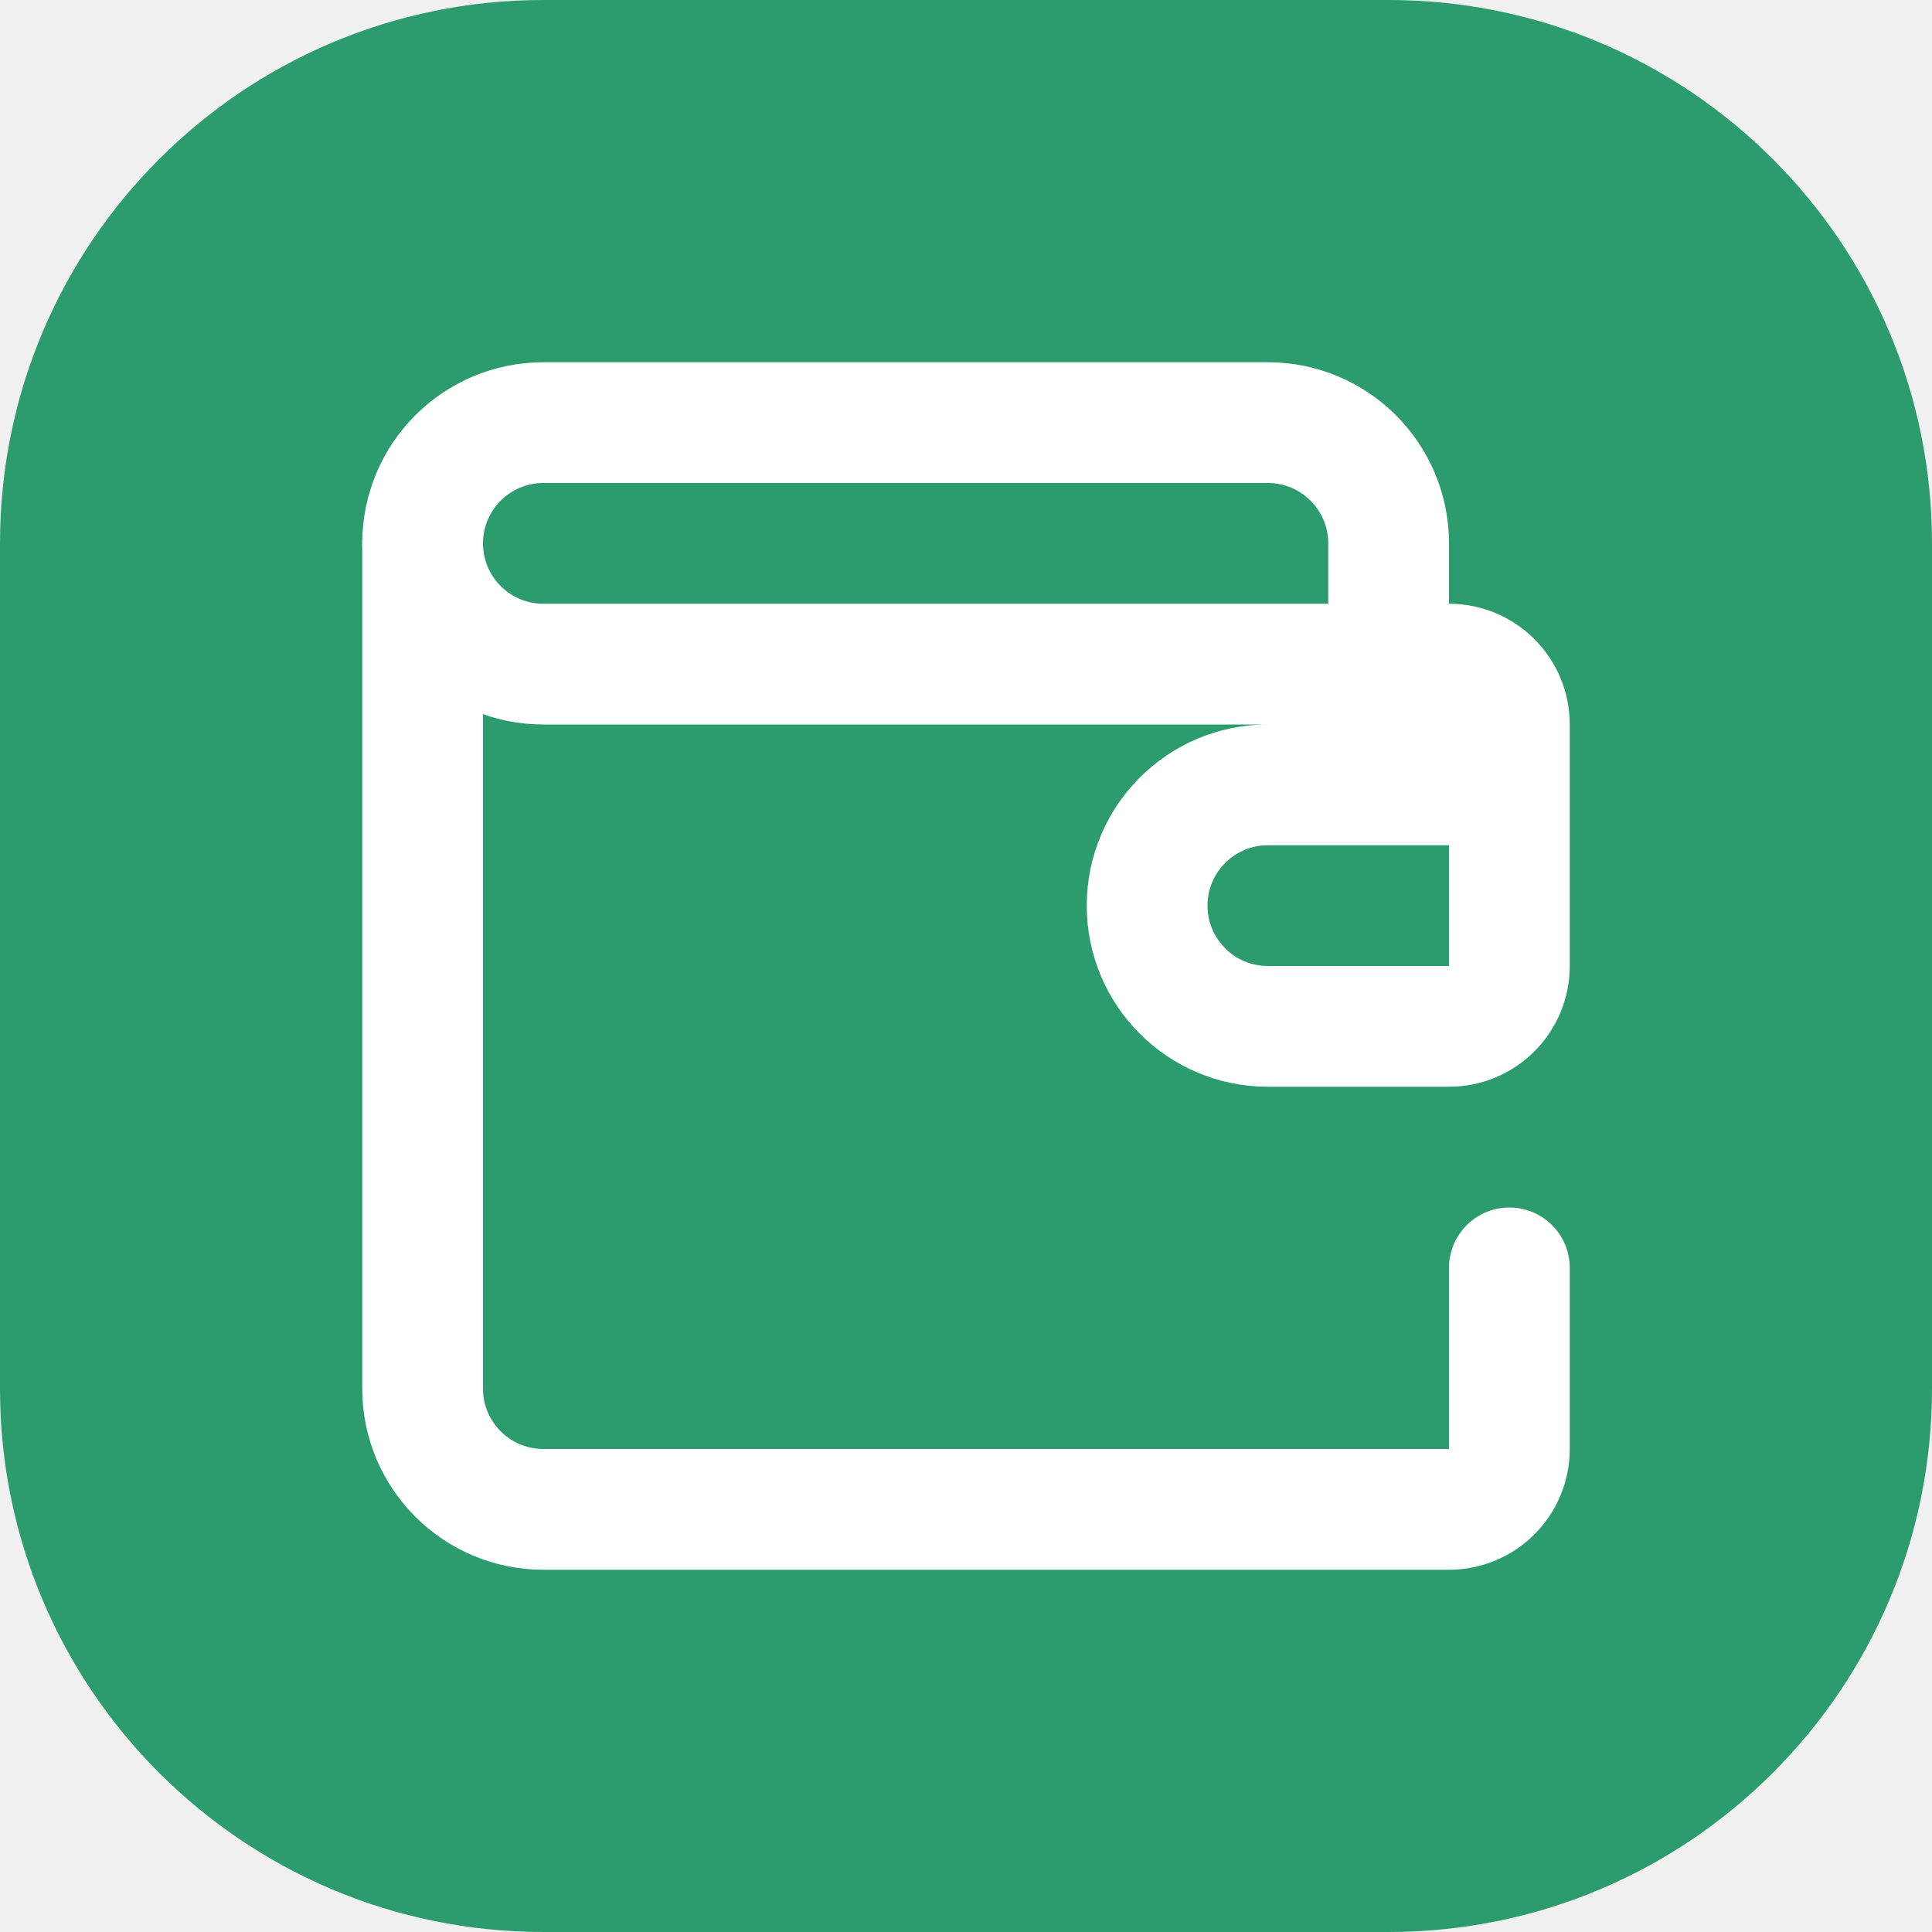
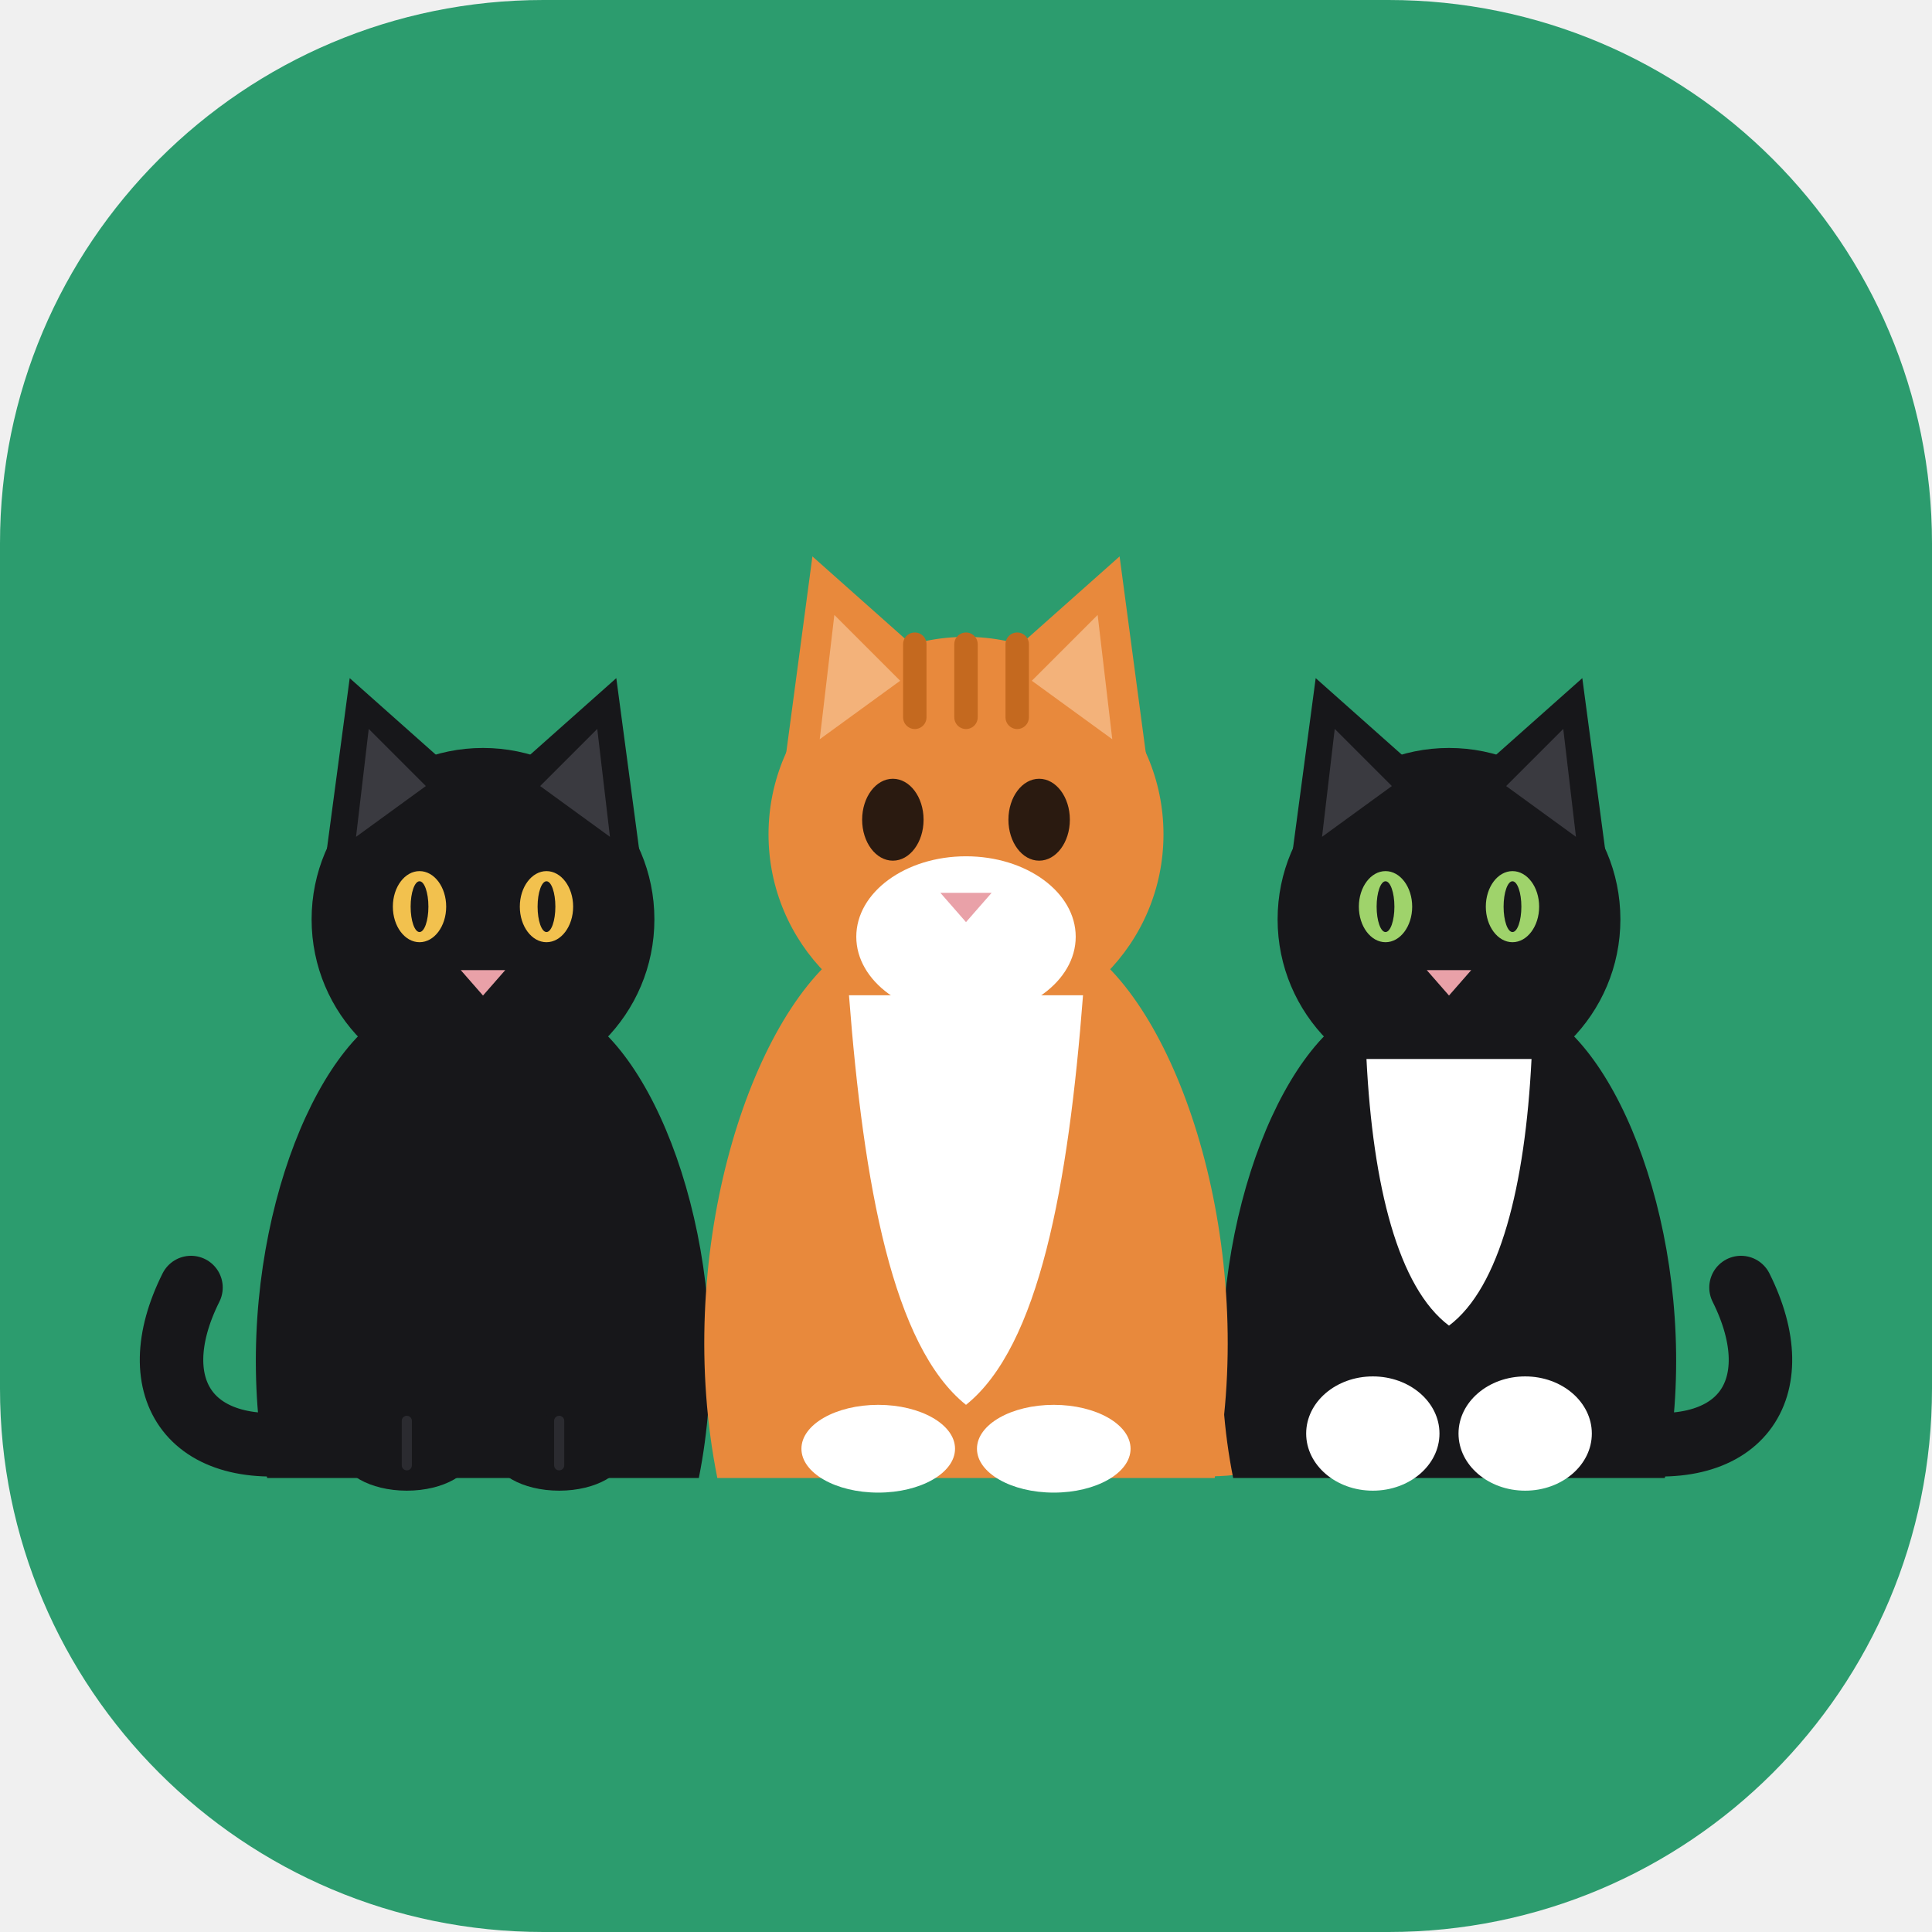
- <svg xmlns="http://www.w3.org/2000/svg" viewBox="0 0 32 32">
-   <rect width="32" height="32" rx="9" fill="#2C9C6E" />
-   <g transform="translate(4 4)" fill="none" stroke="#fff" stroke-width="2" stroke-linecap="round" stroke-linejoin="round">
-     <path d="M19 7V5a2 2 0 0 0-2-2H5a2 2 0 0 0 0 4h15a1 1 0 0 1 1 1v4a1 1 0 0 1-1 1h-3a2 2 0 0 1 0-4h4" />
-     <path d="M3 5v14a2 2 0 0 0 2 2h15a1 1 0 0 0 1-1v-3" />
+ <svg xmlns="http://www.w3.org/2000/svg" width="512" height="512" viewBox="0 0 512 512" role="img" aria-label="Logo Mis Gastos: tres gatos">
+   <rect width="512" height="512" rx="144.0" fill="#2c9c6e" />
+   <g transform="translate(256.0 391.68) scale(1.828571)">
+     <g transform="translate(0 0) scale(1.06 1.06)">
+       <path d="M 26 -6 C 46 -2 54 -14 46 -30" fill="none" stroke="#e8893c" stroke-width="10" stroke-linecap="round" />
+       <path d="M 49 -22 C 50 -26 49 -29 46 -31" fill="none" stroke="#ffffff" stroke-width="10" stroke-linecap="round" />
+     </g>
+     <g transform="translate(-70 0) scale(-0.92 0.92)">
+       <path d="M 26 -6 C 46 -2 54 -14 46 -30" fill="none" stroke="#17171a" stroke-width="10" stroke-linecap="round" />
+       <path d="M -34 0 C -40 -30 -30 -62 -17 -72 L 17 -72 C 30 -62 40 -30 34 0 Z" fill="#17171a" />
+       <path d="M -25 -96 L -21 -126 L -3 -110 Z" fill="#17171a" />
+       <path d="M 25 -96 L 21 -126 L 3 -110 Z" fill="#17171a" />
+       <circle cx="0" cy="-88" r="27" fill="#17171a" />
+       <path d="M -20 -101 L -18 -118 L -9 -109 Z" fill="#3a3a40" />
+       <path d="M 20 -101 L 18 -118 L 9 -109 Z" fill="#3a3a40" />
+       <ellipse cx="-10" cy="-90" rx="4.2" ry="5.6" fill="#f2c14e" />
+       <ellipse cx="10" cy="-90" rx="4.2" ry="5.6" fill="#f2c14e" />
+       <ellipse cx="-10" cy="-90" rx="1.4" ry="4" fill="#17171a" />
+       <ellipse cx="10" cy="-90" rx="1.4" ry="4" fill="#17171a" />
+       <path d="M -3.5 -80 L 3.5 -80 L 0 -76 Z" fill="#e9a1a8" />
+       <ellipse cx="-12" cy="-4" rx="10.5" ry="6" fill="#17171a" />
+       <ellipse cx="12" cy="-4" rx="10.5" ry="6" fill="#17171a" />
+       <path d="M -12 -9 L -12 -2 M 12 -9 L 12 -2" stroke="#2b2b30" stroke-width="1.6" stroke-linecap="round" />
+     </g>
+     <g transform="translate(70 0) scale(0.92 0.92)">
+       <path d="M 26 -6 C 46 -2 54 -14 46 -30" fill="none" stroke="#17171a" stroke-width="10" stroke-linecap="round" />
+       <path d="M -34 0 C -40 -30 -30 -62 -17 -72 L 17 -72 C 30 -62 40 -30 34 0 Z" fill="#17171a" />
+       <path d="M -25 -96 L -21 -126 L -3 -110 Z" fill="#17171a" />
+       <path d="M 25 -96 L 21 -126 L 3 -110 Z" fill="#17171a" />
+       <circle cx="0" cy="-88" r="27" fill="#17171a" />
+       <path d="M -20 -101 L -18 -118 L -9 -109 Z" fill="#3a3a40" />
+       <path d="M 20 -101 L 18 -118 L 9 -109 Z" fill="#3a3a40" />
+       <path d="M -13 -66 C -12 -46 -8 -30 0 -24 C 8 -30 12 -46 13 -66 Z" fill="#ffffff" />
+       <ellipse cx="-10" cy="-90" rx="4.2" ry="5.6" fill="#9fd36b" />
+       <ellipse cx="10" cy="-90" rx="4.2" ry="5.6" fill="#9fd36b" />
+       <ellipse cx="-10" cy="-90" rx="1.4" ry="4" fill="#17171a" />
+       <ellipse cx="10" cy="-90" rx="1.4" ry="4" fill="#17171a" />
+       <path d="M -3.5 -80 L 3.5 -80 L 0 -76 Z" fill="#e9a1a8" />
+       <ellipse cx="-12" cy="-7" rx="10.5" ry="9" fill="#ffffff" />
+       <ellipse cx="12" cy="-7" rx="10.5" ry="9" fill="#ffffff" />
+     </g>
+     <g transform="translate(0 0) scale(1.06 1.06)">
+       <path d="M -34 0 C -40 -30 -30 -62 -17 -72 L 17 -72 C 30 -62 40 -30 34 0 Z" fill="#e8893c" />
+       <path d="M -25 -96 L -21 -126 L -3 -110 Z" fill="#e8893c" />
+       <path d="M 25 -96 L 21 -126 L 3 -110 Z" fill="#e8893c" />
+       <circle cx="0" cy="-88" r="27" fill="#e8893c" />
+       <path d="M -20 -101 L -18 -118 L -9 -109 Z" fill="#f3b27a" />
+       <path d="M 20 -101 L 18 -118 L 9 -109 Z" fill="#f3b27a" />
+       <path d="M -7 -114 L -7 -104" stroke="#c4691f" stroke-width="3.2" stroke-linecap="round" />
+       <path d="M 0 -114 L 0 -104" stroke="#c4691f" stroke-width="3.2" stroke-linecap="round" />
+       <path d="M 7 -114 L 7 -104" stroke="#c4691f" stroke-width="3.2" stroke-linecap="round" />
+       <path d="M -16 -66 C -14 -40 -10 -18 0 -10 C 10 -18 14 -40 16 -66 Z" fill="#ffffff" />
+       <ellipse cx="0" cy="-74" rx="15" ry="11" fill="#ffffff" />
+       <ellipse cx="-10" cy="-90" rx="4.2" ry="5.6" fill="#2a1a10" />
+       <ellipse cx="10" cy="-90" rx="4.2" ry="5.6" fill="#2a1a10" />
+       <path d="M -3.5 -80 L 3.5 -80 L 0 -76 Z" fill="#e9a1a8" />
+       <ellipse cx="-12" cy="-4" rx="10.5" ry="6" fill="#ffffff" />
+       <ellipse cx="12" cy="-4" rx="10.5" ry="6" fill="#ffffff" />
+     </g>
  </g>
</svg>
